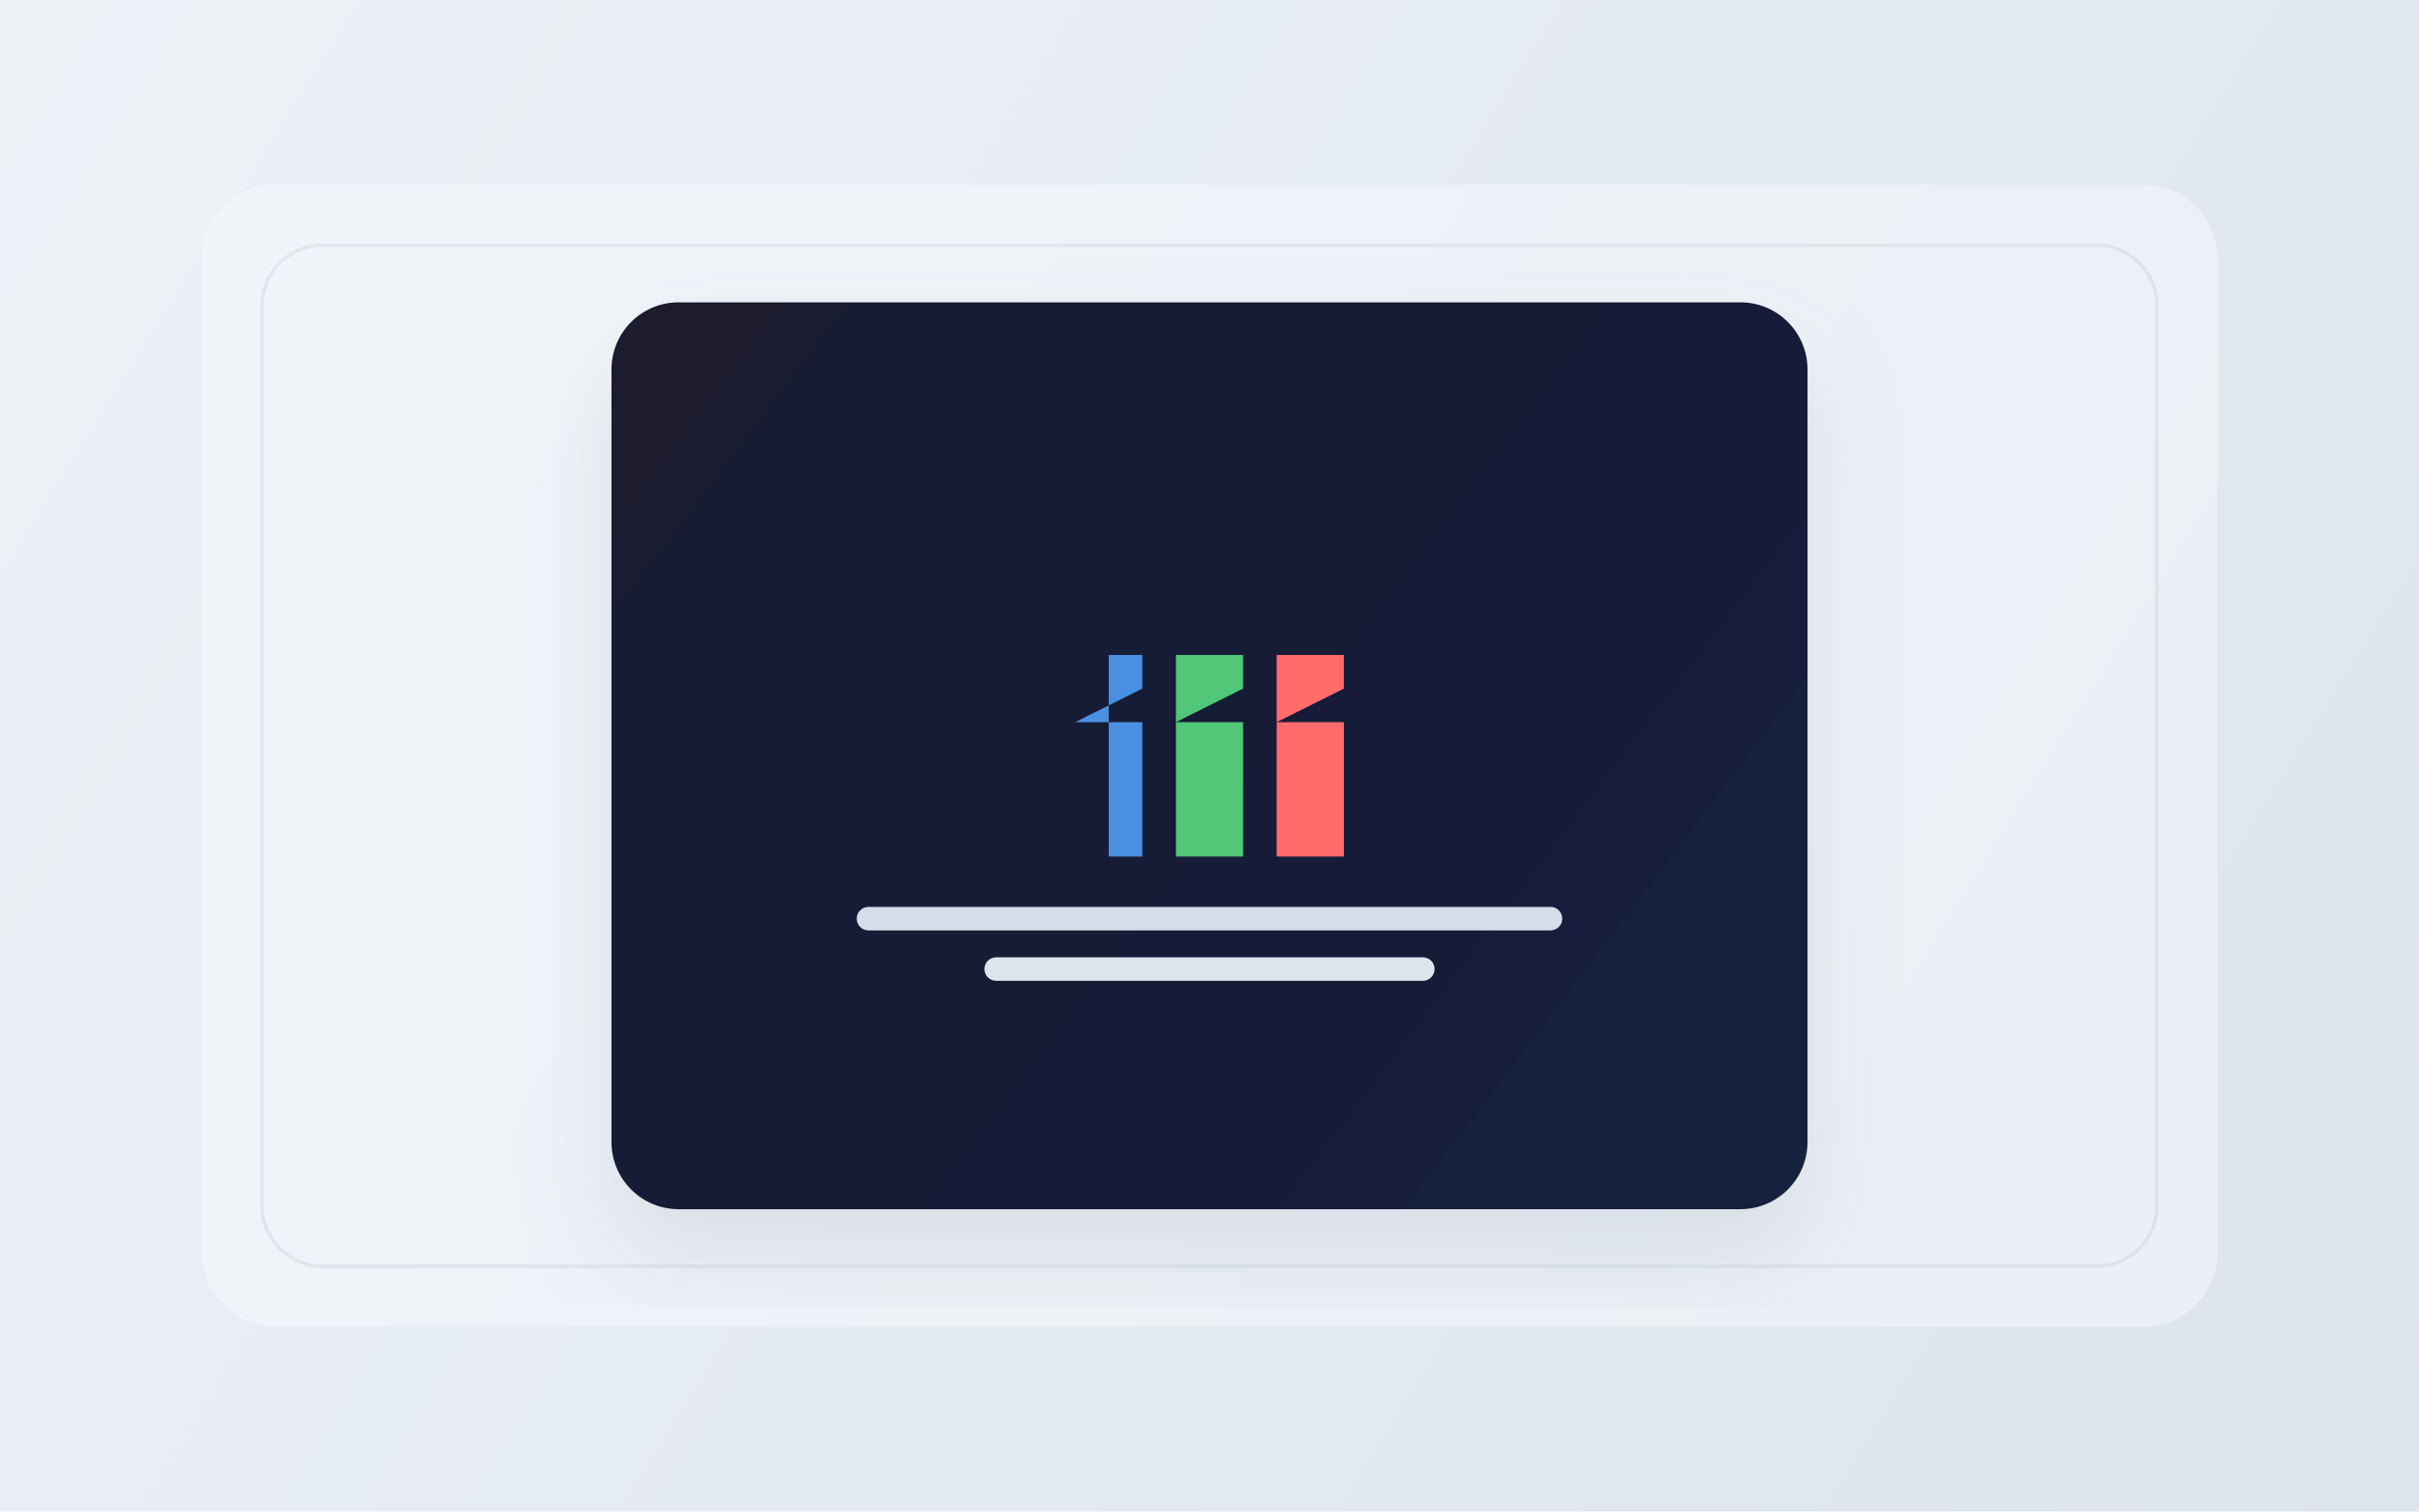
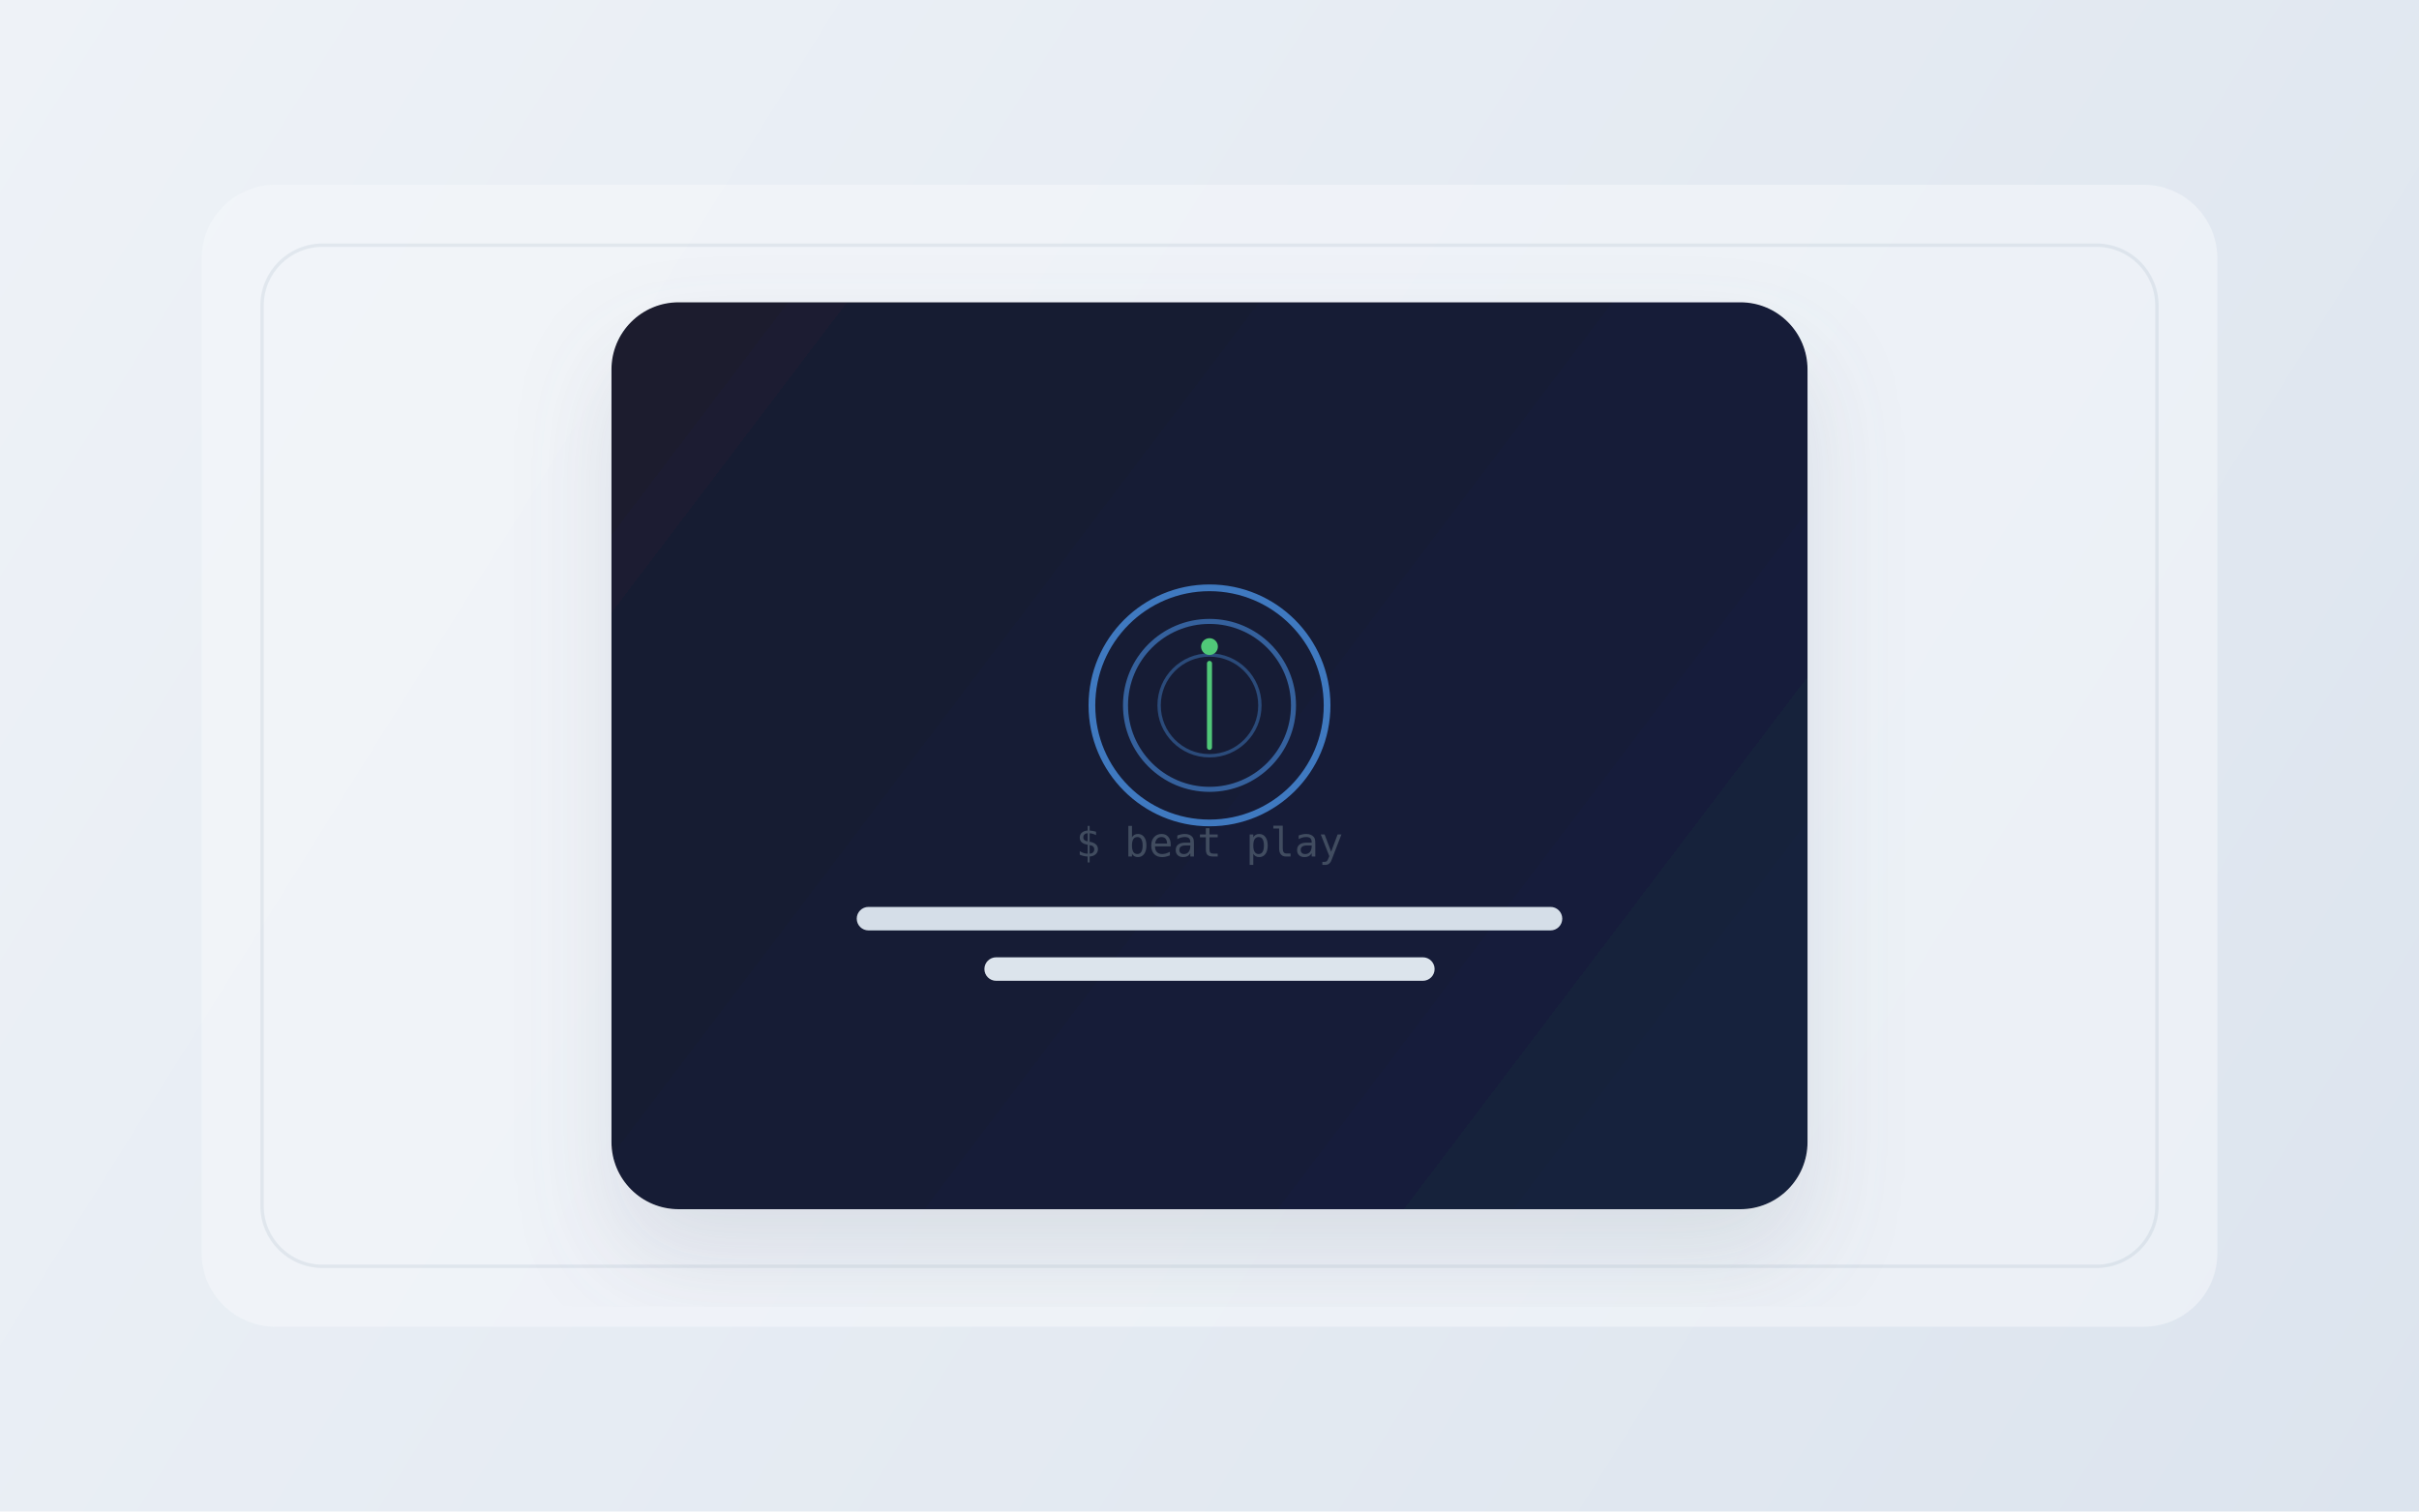
<svg xmlns="http://www.w3.org/2000/svg" width="1440" height="900" viewBox="0 0 1440 900" fill="none">
  <defs>
    <linearGradient id="bg" x1="0" y1="0" x2="1440" y2="900" gradientUnits="userSpaceOnUse">
      <stop stop-color="#EEF2F7" />
      <stop offset="1" stop-color="#DCE4EE" />
    </linearGradient>
    <linearGradient id="panel" x1="364" y1="180" x2="1076" y2="720" gradientUnits="userSpaceOnUse">
      <stop stop-color="#1a1a2e" />
      <stop offset="1" stop-color="#16213e" />
    </linearGradient>
    <filter id="shadow" x="290" y="122" width="860" height="656" filterUnits="userSpaceOnUse" color-interpolation-filters="sRGB">
      <feDropShadow dx="0" dy="30" stdDeviation="28" flood-color="#7A8798" flood-opacity="0.18" />
    </filter>
  </defs>
  <rect width="1440" height="900" fill="url(#bg)" />
  <g opacity="0.55">
    <rect x="120" y="110" width="1200" height="680" rx="44" fill="#F5F8FB" />
    <rect x="156" y="146" width="1128" height="608" rx="36" stroke="#D9E0E8" stroke-width="2" />
  </g>
  <g filter="url(#shadow)">
    <rect x="364" y="180" width="712" height="540" rx="40" fill="url(#panel)" />
  </g>
-   <g transform="translate(720, 450)">
-     <path d="M-80 -20 L-40 -40 L-40 -60 L-60 -60 L-60 -20 Z" fill="#4a90e2" />
-     <path d="M-60 -20 L-60 60 L-40 60 L-40 -20 Z" fill="#4a90e2" />
-     <path d="M-20 -20 L20 -40 L20 -60 L-20 -60 Z" fill="#50c878" />
-     <path d="M-20 -20 L-20 60 L20 60 L20 -20 Z" fill="#50c878" />
-     <path d="M40 -20 L80 -40 L80 -60 L40 -60 L40 -20 Z" fill="#ff6b6b" />
-     <path d="M40 -20 L40 60 L80 60 L80 -20 Z" fill="#ff6b6b" />
+   <g transform="translate(720, 420)">
+     <circle cx="0" cy="0" r="70" fill="none" stroke="#4a90e2" stroke-width="4" opacity="0.8" />
+     <circle cx="0" cy="0" r="50" fill="none" stroke="#4a90e2" stroke-width="3" opacity="0.6" />
+     <circle cx="0" cy="0" r="30" fill="none" stroke="#4a90e2" stroke-width="2" opacity="0.4" />
+     <path d="M0 -25 L0 25" stroke="#50c878" stroke-width="3" stroke-linecap="round" />
+     <circle cx="0" cy="-35" r="5" fill="#50c878" />
+     <text x="0" y="90" text-anchor="middle" fill="#526170" font-family="monospace" font-size="24" opacity="0.7">$ beat play</text>
  </g>
  <rect x="510" y="540" width="420" height="14" rx="7" fill="#D5DEE8" />
  <rect x="586" y="570" width="268" height="14" rx="7" fill="#DCE4EC" />
</svg>
